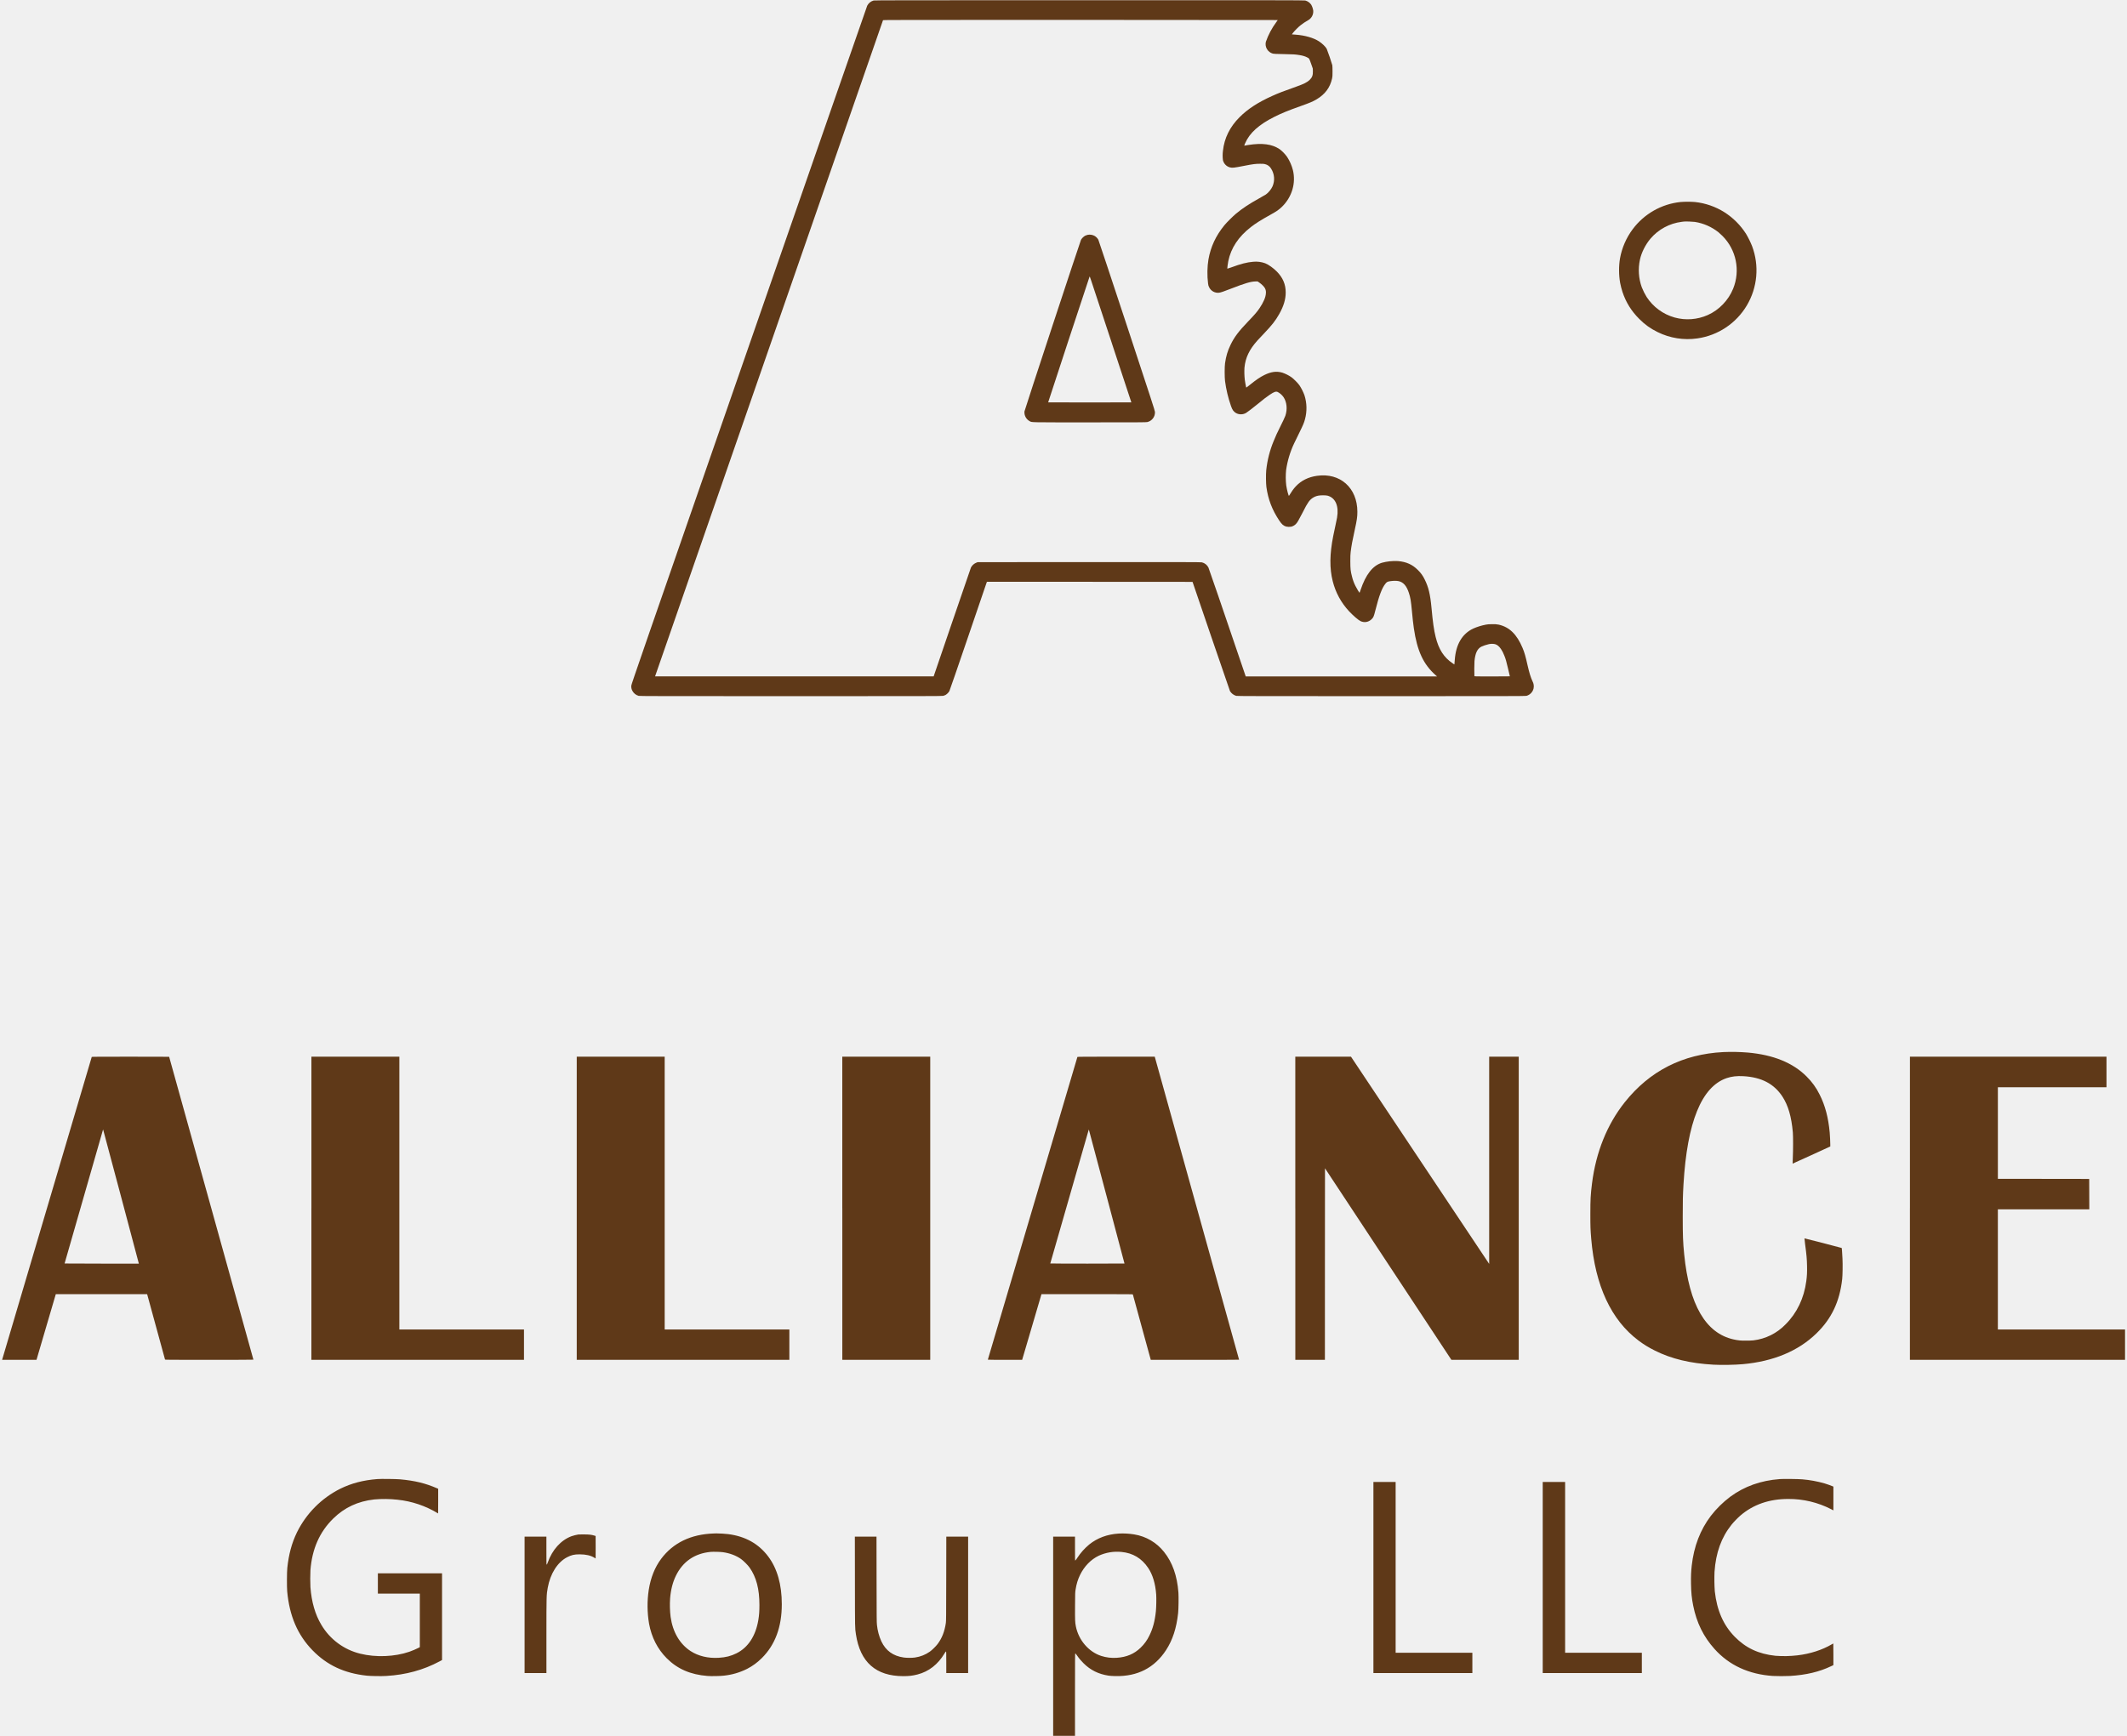
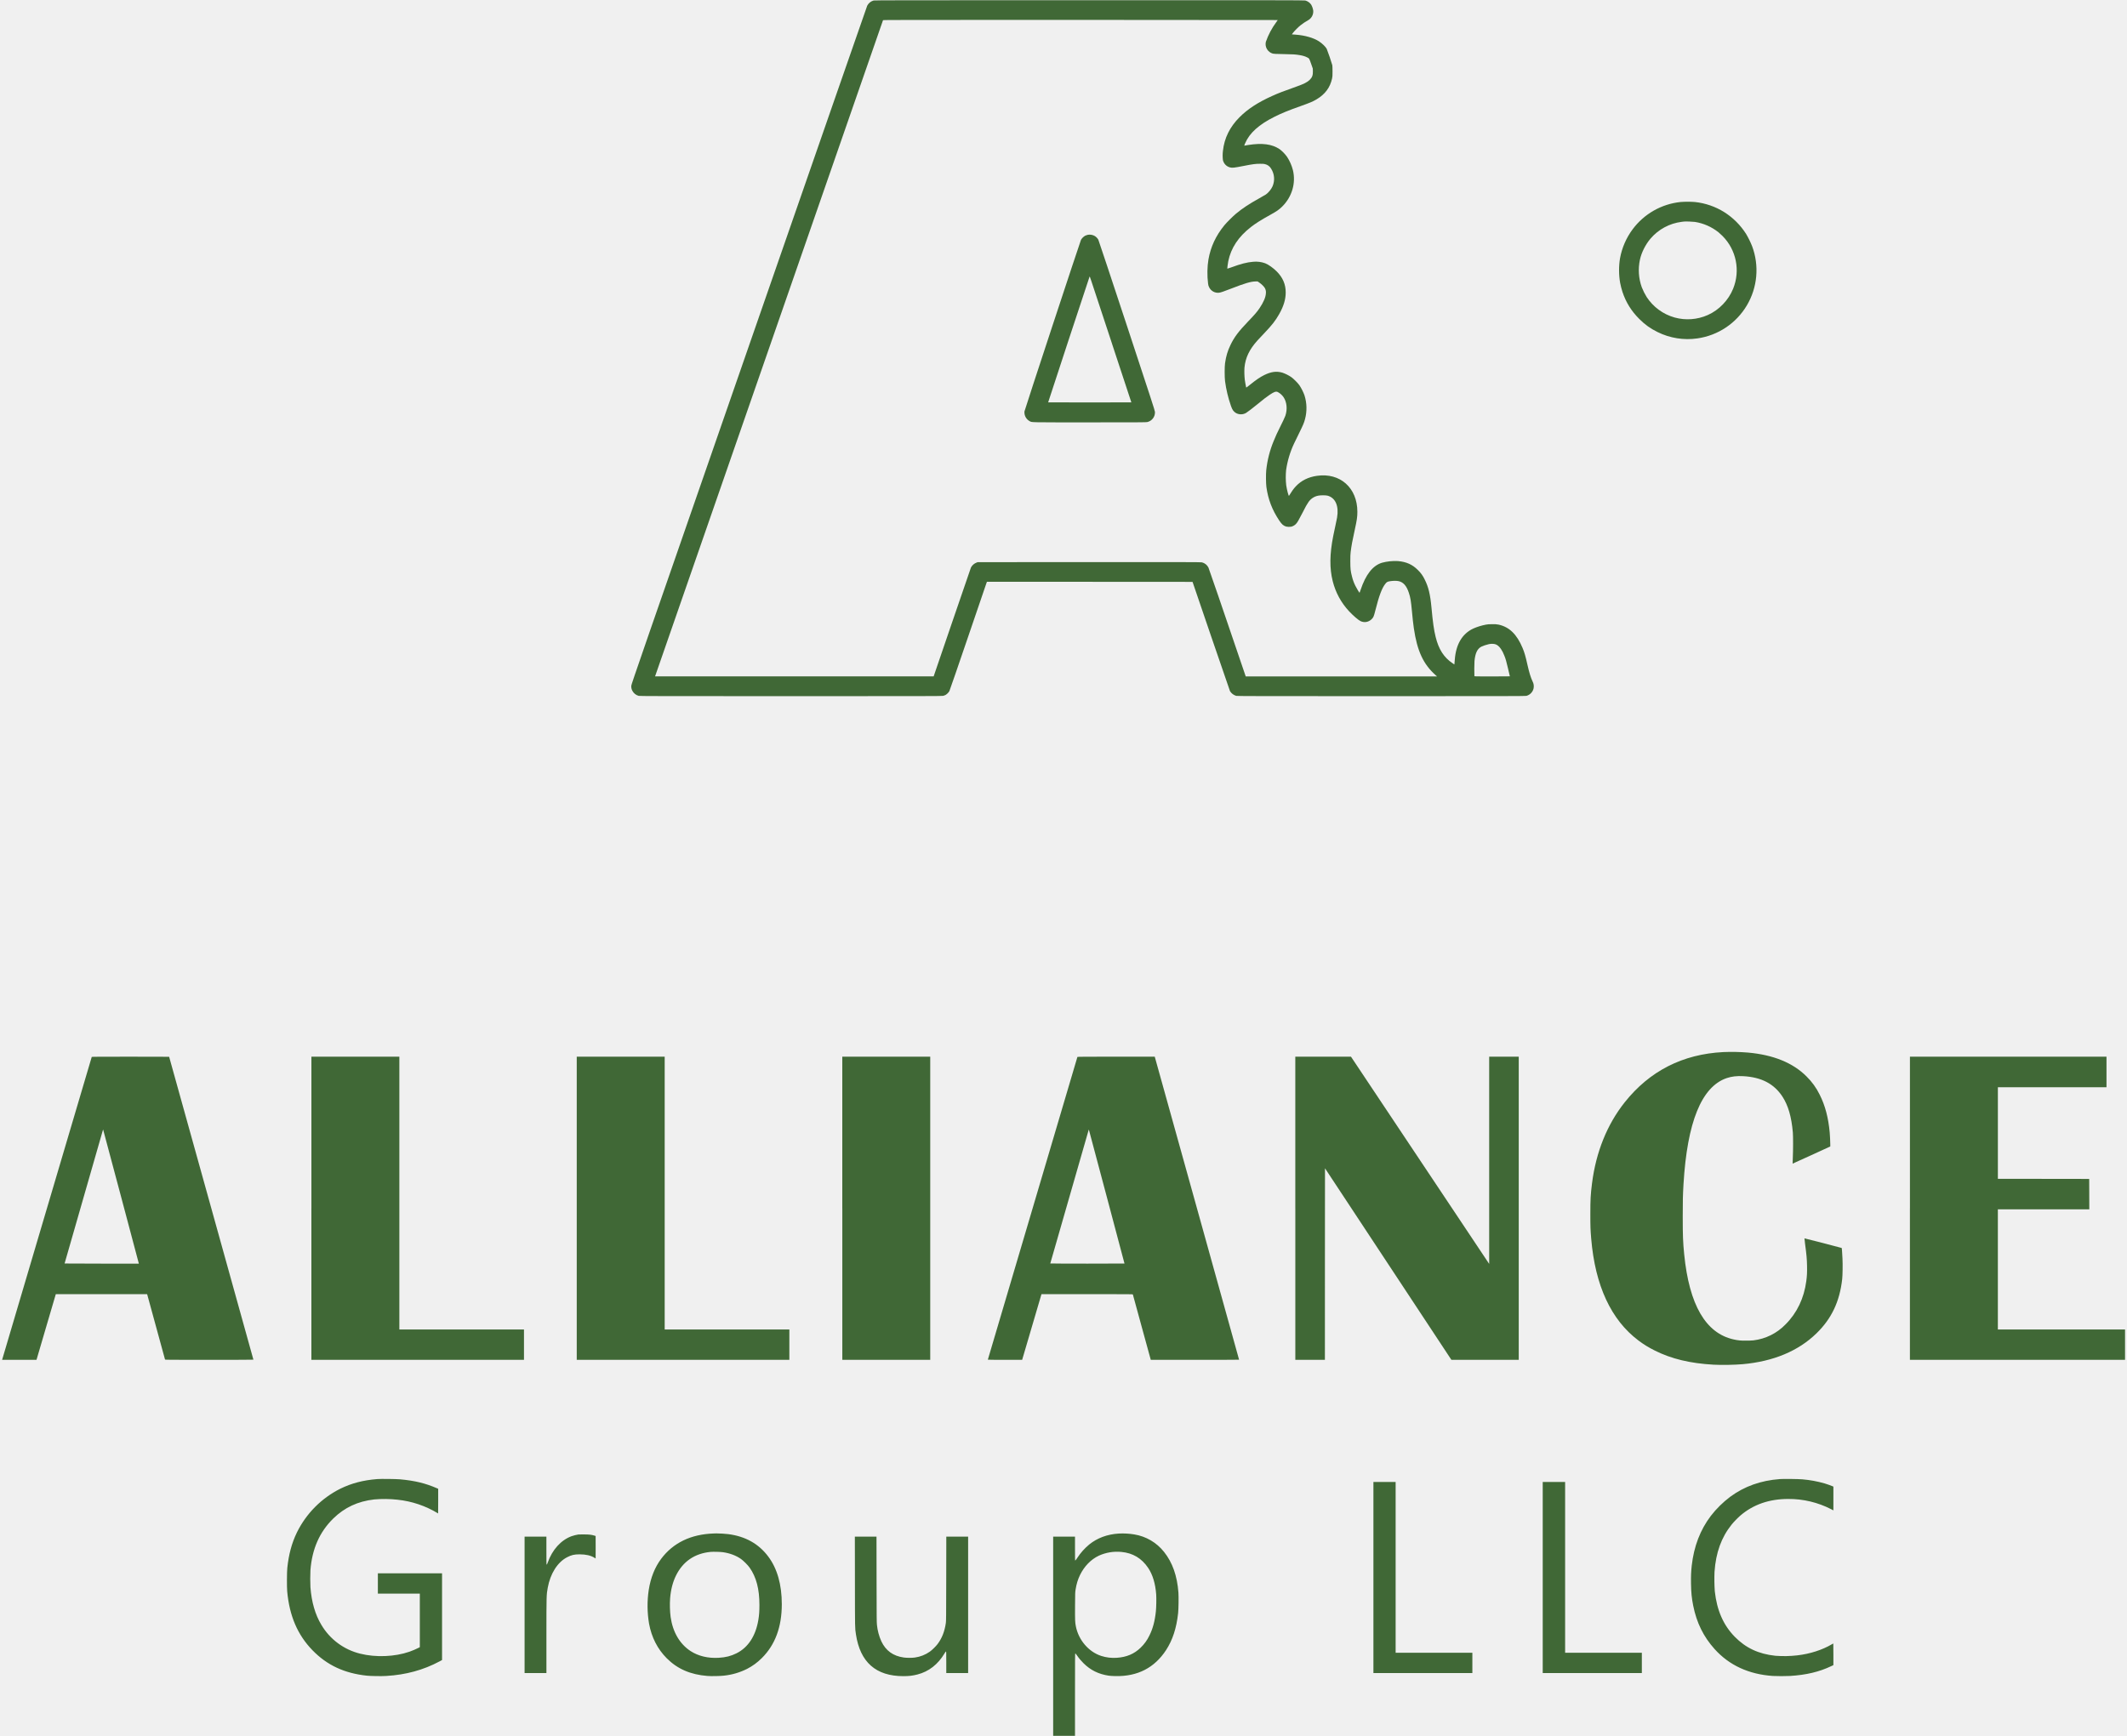
<svg xmlns="http://www.w3.org/2000/svg" width="98" height="80" fill="none">
-   <g fill="#5F3918" clip-path="url(#a)">
+   <g fill="#406836" clip-path="url(#a)">
    <path d="M40.252.023a.473.473 0 0 0-.296.24c-.013.03-2.464 7.075-5.444 15.659-5.044 14.52-5.42 15.61-5.425 15.676a.418.418 0 0 0 .048.238.465.465 0 0 0 .292.234c.048.012.792.014 7.016.014 6.305 0 6.968-.001 7.017-.015a.567.567 0 0 0 .098-.036.529.529 0 0 0 .183-.18c.016-.03.399-1.14.852-2.47.452-1.328.836-2.45.851-2.493l.028-.078 4.737.002 4.737.003.852 2.497c.47 1.374.862 2.516.873 2.538a.501.501 0 0 0 .286.218c.042.012.96.014 6.682.014 5.93 0 6.64-.002 6.688-.014a.461.461 0 0 0 .33-.335.48.48 0 0 0-.048-.337c-.084-.183-.149-.392-.229-.744-.094-.42-.143-.587-.229-.792-.263-.63-.61-.967-1.105-1.075a1.114 1.114 0 0 0-.282-.02c-.163 0-.207.003-.303.021a2.722 2.722 0 0 0-.587.182c-.508.242-.795.73-.846 1.44l-.015.175-.004.038-.08-.053c-.403-.27-.642-.643-.783-1.216-.08-.325-.13-.675-.191-1.344-.058-.623-.138-.954-.314-1.305a1.452 1.452 0 0 0-.31-.432c-.256-.257-.534-.382-.925-.415a2.346 2.346 0 0 0-.736.078c-.425.134-.743.539-.983 1.255a2.451 2.451 0 0 1-.046.128c-.007.009-.136-.205-.19-.315a1.989 1.989 0 0 1-.16-.437c-.065-.25-.075-.35-.076-.694 0-.237.003-.33.016-.432.034-.282.077-.517.192-1.038.097-.444.117-.58.117-.816 0-1.104-.795-1.811-1.861-1.658-.4.057-.724.218-.973.483-.107.114-.18.216-.317.438-.017.027-.093-.261-.127-.481a3.352 3.352 0 0 1-.005-.708 4.29 4.29 0 0 1 .365-1.218c.032-.07.137-.287.235-.483.182-.369.226-.472.27-.64a1.956 1.956 0 0 0-.027-1.11 2.312 2.312 0 0 0-.23-.454c-.078-.11-.268-.3-.376-.377a1.774 1.774 0 0 0-.411-.205c-.27-.077-.517-.044-.831.11-.195.096-.378.22-.674.46-.124.1-.159.124-.162.112a5.17 5.17 0 0 1-.063-.354 3.313 3.313 0 0 1-.015-.56c.045-.46.224-.834.6-1.253.038-.043.166-.18.285-.303.391-.412.536-.596.715-.911.204-.36.3-.677.3-.993.002-.375-.133-.69-.412-.97-.156-.159-.39-.324-.532-.378a1.256 1.256 0 0 0-.556-.07c-.288.024-.57.096-1.016.262-.092.034-.17.06-.173.057-.008-.008.022-.24.043-.346.126-.61.466-1.124 1.04-1.571.21-.164.47-.33.878-.555.325-.18.417-.245.57-.395.449-.447.635-1.082.49-1.675a2.039 2.039 0 0 0-.266-.608 1.644 1.644 0 0 0-.349-.36c-.354-.235-.8-.292-1.451-.19-.078.012-.15.025-.158.028-.024.007-.02-.01.027-.117.201-.466.632-.853 1.338-1.207.34-.17.632-.29 1.206-.494.441-.157.566-.21.742-.314.396-.236.625-.545.716-.964.018-.083.02-.118.02-.32 0-.142-.004-.251-.01-.29a10.101 10.101 0 0 0-.257-.752c-.048-.095-.207-.25-.354-.346-.253-.164-.645-.277-1.07-.309a8.86 8.86 0 0 1-.128-.01l-.055-.005.055-.072c.075-.096.24-.263.346-.346.094-.076.248-.178.332-.223a.466.466 0 0 0 .253-.446.796.796 0 0 0-.096-.283.478.478 0 0 0-.273-.19C60.093.01 58.928.008 50.193.01c-8.6 0-9.9.002-9.941.013Zm18.619.901a.865.865 0 0 1-.063.091 3.415 3.415 0 0 0-.485.913.456.456 0 0 0 .326.544c.038.01.14.015.493.021.455.008.54.014.734.046.145.024.247.053.335.098.114.056.108.047.196.297l.078.223.005.113c.007.191-.03.296-.147.411-.112.11-.26.185-.617.312-.58.205-.838.304-1.122.434-.644.29-1.12.6-1.492.974-.45.45-.703.964-.766 1.552a1.705 1.705 0 0 0 0 .432c.043.164.166.29.326.33.102.029.186.019.645-.071.407-.08.532-.096.735-.096.141 0 .184.002.231.016a.44.44 0 0 1 .285.212.87.87 0 0 1 .063.812c-.063.14-.193.298-.308.376-.03.02-.164.097-.298.172-.489.272-.77.459-1.078.713-.133.11-.44.415-.537.536-.393.482-.63.993-.731 1.57-.057.33-.065.754-.018 1.113.01.08.018.11.049.17a.45.45 0 0 0 .463.252c.071-.01.219-.059.535-.183.656-.255.92-.333 1.14-.336l.095-.001.078.053c.104.07.223.189.259.258a.39.39 0 0 1 .045.236c-.01.184-.108.41-.292.686-.118.174-.21.282-.525.61-.443.461-.642.726-.814 1.085-.132.273-.206.52-.251.843-.024.16-.023.646 0 .824.05.382.143.772.274 1.147.063.181.117.255.23.324a.47.47 0 0 0 .468-.008c.078-.048.305-.222.516-.395.286-.235.436-.35.571-.44.205-.138.29-.165.37-.125.101.051.2.139.265.234.153.225.186.554.086.857a4.942 4.942 0 0 1-.192.413c-.181.363-.268.55-.35.76a4.807 4.807 0 0 0-.34 1.342c-.019.193-.014.614.008.775.078.564.264 1.049.588 1.536.12.18.195.246.325.284a.6.6 0 0 0 .232.004.466.466 0 0 0 .21-.119c.068-.07.125-.165.31-.525.154-.303.183-.356.257-.465a.7.7 0 0 1 .462-.32c.106-.023.353-.023.435 0 .365.102.527.476.436 1.013-.01.06-.047.235-.08.387-.033.152-.077.36-.097.461-.165.834-.172 1.488-.023 2.08.133.526.387.993.755 1.388.194.205.422.403.528.453.171.081.361.05.504-.084.088-.083.105-.123.177-.408.17-.678.305-1.035.463-1.231.067-.084.097-.099.223-.118.138-.021.29-.022.38-.003.222.045.372.214.479.542.07.21.098.38.138.815.03.331.063.628.09.81.153 1.054.44 1.67 1.014 2.176l.058.05h-8.817l-.844-2.478a249.076 249.076 0 0 0-.874-2.54.454.454 0 0 0-.302-.24c-.048-.011-.617-.013-5.192-.011l-5.138.002-.052.02a.486.486 0 0 0-.258.227c-.012.026-.403 1.165-.869 2.53-.465 1.367-.848 2.486-.85 2.488-.001.002-2.89.002-6.419 0l-6.416-.002L35.43 16.06 40.684.932c.004-.014.445-.015 9.096-.015 5 0 9.09.004 9.09.007Zm10.004 28.76c.107.028.195.1.283.23.064.097.097.162.156.309.057.14.095.273.162.566a29.108 29.108 0 0 0 .09.381c0 .003-.367.005-.814.005-.734 0-.814-.001-.82-.014a8.712 8.712 0 0 1 .004-.694c.034-.363.13-.568.316-.664.072-.037.232-.091.343-.115a.68.68 0 0 1 .28-.003Z" />
    <path d="M50.112 10.823a.642.642 0 0 0-.106.036.525.525 0 0 0-.2.194c-.041.083-2.598 7.844-2.605 7.91a.464.464 0 0 0 .244.45c.113.056-.075.053 2.766.053 2.279 0 2.598-.002 2.648-.014a.457.457 0 0 0 .355-.469c-.004-.06-.15-.51-1.293-3.976-.717-2.173-1.301-3.93-1.316-3.959a.49.49 0 0 0-.162-.17.475.475 0 0 0-.33-.055Zm1.122 5.014.892 2.707-1.913.003c-1.054 0-1.917 0-1.92-.003-.004-.003 1.88-5.728 1.907-5.792.008-.02.016 0 .075.178l.96 2.907ZM77.428 9.31a3.16 3.16 0 0 0-2.204 1.255 3.2 3.2 0 0 0-.582 1.336c-.061.346-.06.781.005 1.136.02.11.069.302.106.414.16.482.41.884.773 1.246.27.27.509.44.844.606a3.123 3.123 0 0 0 1.837.293 3.17 3.17 0 0 0 2.52-4.251 4.182 4.182 0 0 0-.277-.564 3.247 3.247 0 0 0-1.007-1.005 3.183 3.183 0 0 0-1.35-.466 4.353 4.353 0 0 0-.665 0Zm.66.917c.4.062.778.228 1.095.482.041.034.123.109.182.168a2.245 2.245 0 0 1 .489 2.426c-.215.533-.65.986-1.17 1.216a2.272 2.272 0 0 1-1.527.114 2.27 2.27 0 0 1-1.289-.946 2.836 2.836 0 0 1-.225-.45 2.312 2.312 0 0 1-.085-1.265c.07-.33.254-.697.485-.971a2.253 2.253 0 0 1 1.439-.777l.115-.014c.07-.008.401.004.49.017ZM79.4 48.487c-1.874.096-3.393.87-4.542 2.314-.812 1.022-1.326 2.298-1.508 3.745-.064.514-.076.72-.076 1.402 0 .603.004.708.04 1.145.183 2.16.916 3.739 2.177 4.687.25.188.457.314.762.468.76.379 1.628.587 2.694.646.374.021.975.01 1.349-.023 1.412-.127 2.56-.606 3.396-1.42.696-.677 1.07-1.466 1.186-2.502.019-.173.027-.676.013-.944-.014-.296-.028-.484-.037-.49a94.132 94.132 0 0 0-1.714-.443c-.003.004.01.113.026.245.07.52.086.702.092 1.028.006.29-.002.464-.034.696-.105.792-.429 1.47-.956 1.996a2.464 2.464 0 0 1-1.483.737 3.33 3.33 0 0 1-.338.011 2.12 2.12 0 0 1-.57-.054c-1.288-.285-2.047-1.591-2.279-3.922-.056-.56-.067-.865-.067-1.74 0-.763.005-.97.035-1.492.169-2.862.831-4.491 1.986-4.889.232-.079.473-.107.774-.09.834.048 1.411.35 1.798.94.266.409.416.925.48 1.653.015.174.015.816-.001 1.16-.007.15-.01.275-.009.277.002.002.394-.176.87-.394l.865-.397v-.094c0-.115-.014-.405-.026-.544-.063-.692-.21-1.249-.463-1.75a3.053 3.053 0 0 0-.606-.84c-.628-.63-1.531-.996-2.707-1.1a9.18 9.18 0 0 0-1.126-.022ZM4.227 48.71C4.22 48.734.107 62.632.103 62.65l-.005.021h1.584l.444-1.513.445-1.514h4.206l.01.028.41 1.499c.22.808.403 1.476.406 1.484.004.015.11.016 2.039.016 1.228 0 2.034-.003 2.034-.008 0-.004-.874-3.146-1.941-6.98l-1.942-6.979c0-.002-.801-.004-1.78-.004-1.418 0-1.782.003-1.786.01Zm1.344 6.415.82 3.087.006.025h-1.71c-.942 0-1.711-.003-1.711-.006 0-.004 1.71-5.956 1.768-6.159.003-.009.007-.015.008-.013.002.002.37 1.38.819 3.066ZM14.347 55.686v6.985h9.795v-1.398H18.4V48.7h-4.052v6.986ZM26.573 55.686v6.985h9.796v-1.398h-5.744V48.7h-4.052v6.986ZM38.809 55.686v6.985h4.051V48.7h-4.052v6.986ZM49.641 48.71c-.011.032-4.127 13.946-4.127 13.953 0 .005.327.008.79.008h.791l.445-1.513.445-1.514h2.103c1.995 0 2.103 0 2.108.015l.401 1.467c.219.798.403 1.473.411 1.498l.013.047h2.034c1.12 0 2.035-.002 2.035-.006l-1.943-6.986-1.943-6.98h-1.78c-1.415 0-1.78.004-1.783.012ZM51 55.18l.81 3.052c0 .003-.769.005-1.71.005-.94 0-1.709-.004-1.709-.008 0-.006 1.753-6.11 1.77-6.159.004-.014.007-.01.016.023L51 55.18ZM59.681 55.686v6.985h1.363l.001-4.414.003-4.414 2.912 4.414 2.912 4.414H69.975V48.7h-1.362v9.55l-3.184-4.775-3.183-4.775H59.68v6.986ZM87.998 55.686v6.985H97.91v-1.398h-5.86v-5.539h4.213l-.002-.701-.003-.7-2.103-.003-2.104-.002v-4.221h5.004V48.7h-9.056v6.986ZM17.38 68.166c-.655.053-1.181.191-1.701.445a4.448 4.448 0 0 0-2 2.017c-.237.49-.376 1.006-.442 1.634-.02.188-.022.878-.005 1.077.103 1.135.48 2.013 1.169 2.72.668.685 1.462 1.057 2.502 1.168.179.019.672.027.895.013.902-.053 1.711-.274 2.451-.67l.118-.063V72.51H17.41v.935H19.343v2.467l-.046.026a3.726 3.726 0 0 1-.436.186c-.678.234-1.548.268-2.265.089a2.87 2.87 0 0 1-1.79-1.33c-.283-.468-.453-1.056-.503-1.736a8.745 8.745 0 0 1 0-.78c.075-.981.421-1.764 1.051-2.382.522-.51 1.13-.794 1.887-.88a5.431 5.431 0 0 1 1.07.012 4.474 4.474 0 0 1 1.875.633c.001 0 .003-.256.003-.569v-.568l-.047-.02c-.54-.235-1.025-.353-1.716-.416-.182-.016-.89-.025-1.047-.011ZM82.005 68.166c-.883.067-1.63.334-2.284.814a4.702 4.702 0 0 0-.896.883c-.487.642-.78 1.404-.88 2.296-.03.275-.038.476-.033.82.006.412.032.676.1 1.015.156.789.474 1.435.983 2.002.672.75 1.576 1.168 2.688 1.244.175.011.59.011.788 0 .752-.046 1.354-.19 1.906-.454l.095-.045v-.499c0-.274-.002-.499-.004-.499a.888.888 0 0 0-.072.04c-.432.256-1.003.44-1.58.507a5.32 5.32 0 0 1-1.015.02c-.778-.083-1.368-.36-1.876-.879-.523-.536-.819-1.21-.917-2.092a8.24 8.24 0 0 1-.013-.895c.06-.885.315-1.59.788-2.18.09-.114.286-.315.401-.414.593-.51 1.33-.767 2.206-.767a4.27 4.27 0 0 1 1.982.473l.1.053V68.514l-.042-.019a4.557 4.557 0 0 0-.364-.129 5.296 5.296 0 0 0-1.028-.188c-.171-.016-.87-.025-1.033-.012ZM63.279 72.703v4.403H67.838v-.935h-3.535v-7.872h-1.024v4.404ZM71.08 72.703v4.403h4.567v-.935h-3.535v-7.872H71.08v4.404ZM32.878 70.674c-1.044.035-1.864.43-2.415 1.167-.293.391-.484.871-.573 1.435a4.915 4.915 0 0 0 .015 1.555c.116.631.39 1.167.814 1.593.491.492 1.092.754 1.875.816.164.014.605.006.756-.014a3.08 3.08 0 0 0 1.072-.313c.251-.13.468-.287.679-.497.616-.613.92-1.436.92-2.485 0-.903-.212-1.648-.627-2.198-.441-.587-1.052-.928-1.841-1.03a5.595 5.595 0 0 0-.546-.033l-.129.004Zm.427.862c.316.044.612.154.837.314.11.077.317.284.394.394.31.44.454.985.454 1.728 0 .285-.013.469-.051.694-.124.735-.473 1.265-1.006 1.53-.254.127-.49.187-.819.207-.491.029-.94-.079-1.296-.31-.5-.327-.822-.877-.92-1.574a4.573 4.573 0 0 1-.023-.857c.032-.398.122-.744.266-1.04.321-.657.866-1.03 1.603-1.1.118-.01.439-.003.561.014ZM51.547 70.677c-.53.033-.989.203-1.363.505a2.773 2.773 0 0 0-.55.618.672.672 0 0 1-.093.123c-.01 0-.011-.102-.011-.552v-.552h-1.006V80h1.006v-1.901c0-1.639.002-1.901.012-1.901.007 0 .04.039.073.086.097.142.187.25.306.368.323.321.693.504 1.163.575.05.008.183.016.307.019 1.02.022 1.802-.38 2.336-1.2.302-.467.477-1.002.554-1.7.02-.175.028-.752.014-.947-.057-.775-.276-1.394-.665-1.879a2.193 2.193 0 0 0-1.37-.803 3.304 3.304 0 0 0-.713-.04Zm.12.847c.526.048.937.293 1.235.738.208.31.332.724.369 1.224.012.177.005.58-.014.77-.047.455-.141.807-.302 1.127a1.91 1.91 0 0 1-.403.556c-.296.286-.644.433-1.094.464a1.893 1.893 0 0 1-.722-.087c-.577-.188-1.039-.727-1.166-1.359-.038-.192-.042-.286-.038-.95.003-.585.005-.626.024-.743.04-.26.106-.473.205-.677.197-.403.5-.715.866-.89a2.033 2.033 0 0 1 1.04-.173ZM26.654 70.719a2.06 2.06 0 0 0-.321.08c-.488.181-.887.623-1.096 1.213-.021.061-.037.095-.047.097-.014.002-.015-.054-.015-.643v-.647H24.17v6.287h1.006v-1.7c0-1.87.001-1.906.06-2.227.117-.654.452-1.183.892-1.41.2-.104.332-.134.576-.134.289 0 .52.053.685.158a.468.468 0 0 0 .054.032c.002 0 .003-.233.002-.518l-.002-.518-.054-.017c-.128-.04-.23-.053-.472-.055-.127-.002-.245-.001-.262.002ZM39.39 72.887c.003 2.22 0 2.127.046 2.432.194 1.287.92 1.93 2.187 1.93.26 0 .424-.02.648-.077.52-.133.944-.462 1.248-.972a.33.33 0 0 1 .068-.091c.01 0 .012.074.012.498v.499H44.606v-6.287H43.6l-.003 1.939c-.003 1.774-.004 1.948-.018 2.042-.059.396-.176.695-.379.968-.08.106-.255.278-.358.351a1.56 1.56 0 0 1-.684.271c-.129.02-.384.02-.518 0-.49-.07-.826-.312-1.032-.745a2.429 2.429 0 0 1-.203-.76c-.013-.105-.015-.308-.018-2.092l-.003-1.974h-.997l.003 2.068Z" />
  </g>
  <defs>
    <clipPath id="a">
      <path fill="#fff" d="M.09 0H97.91v80H.09z" />
    </clipPath>
  </defs>
</svg>
